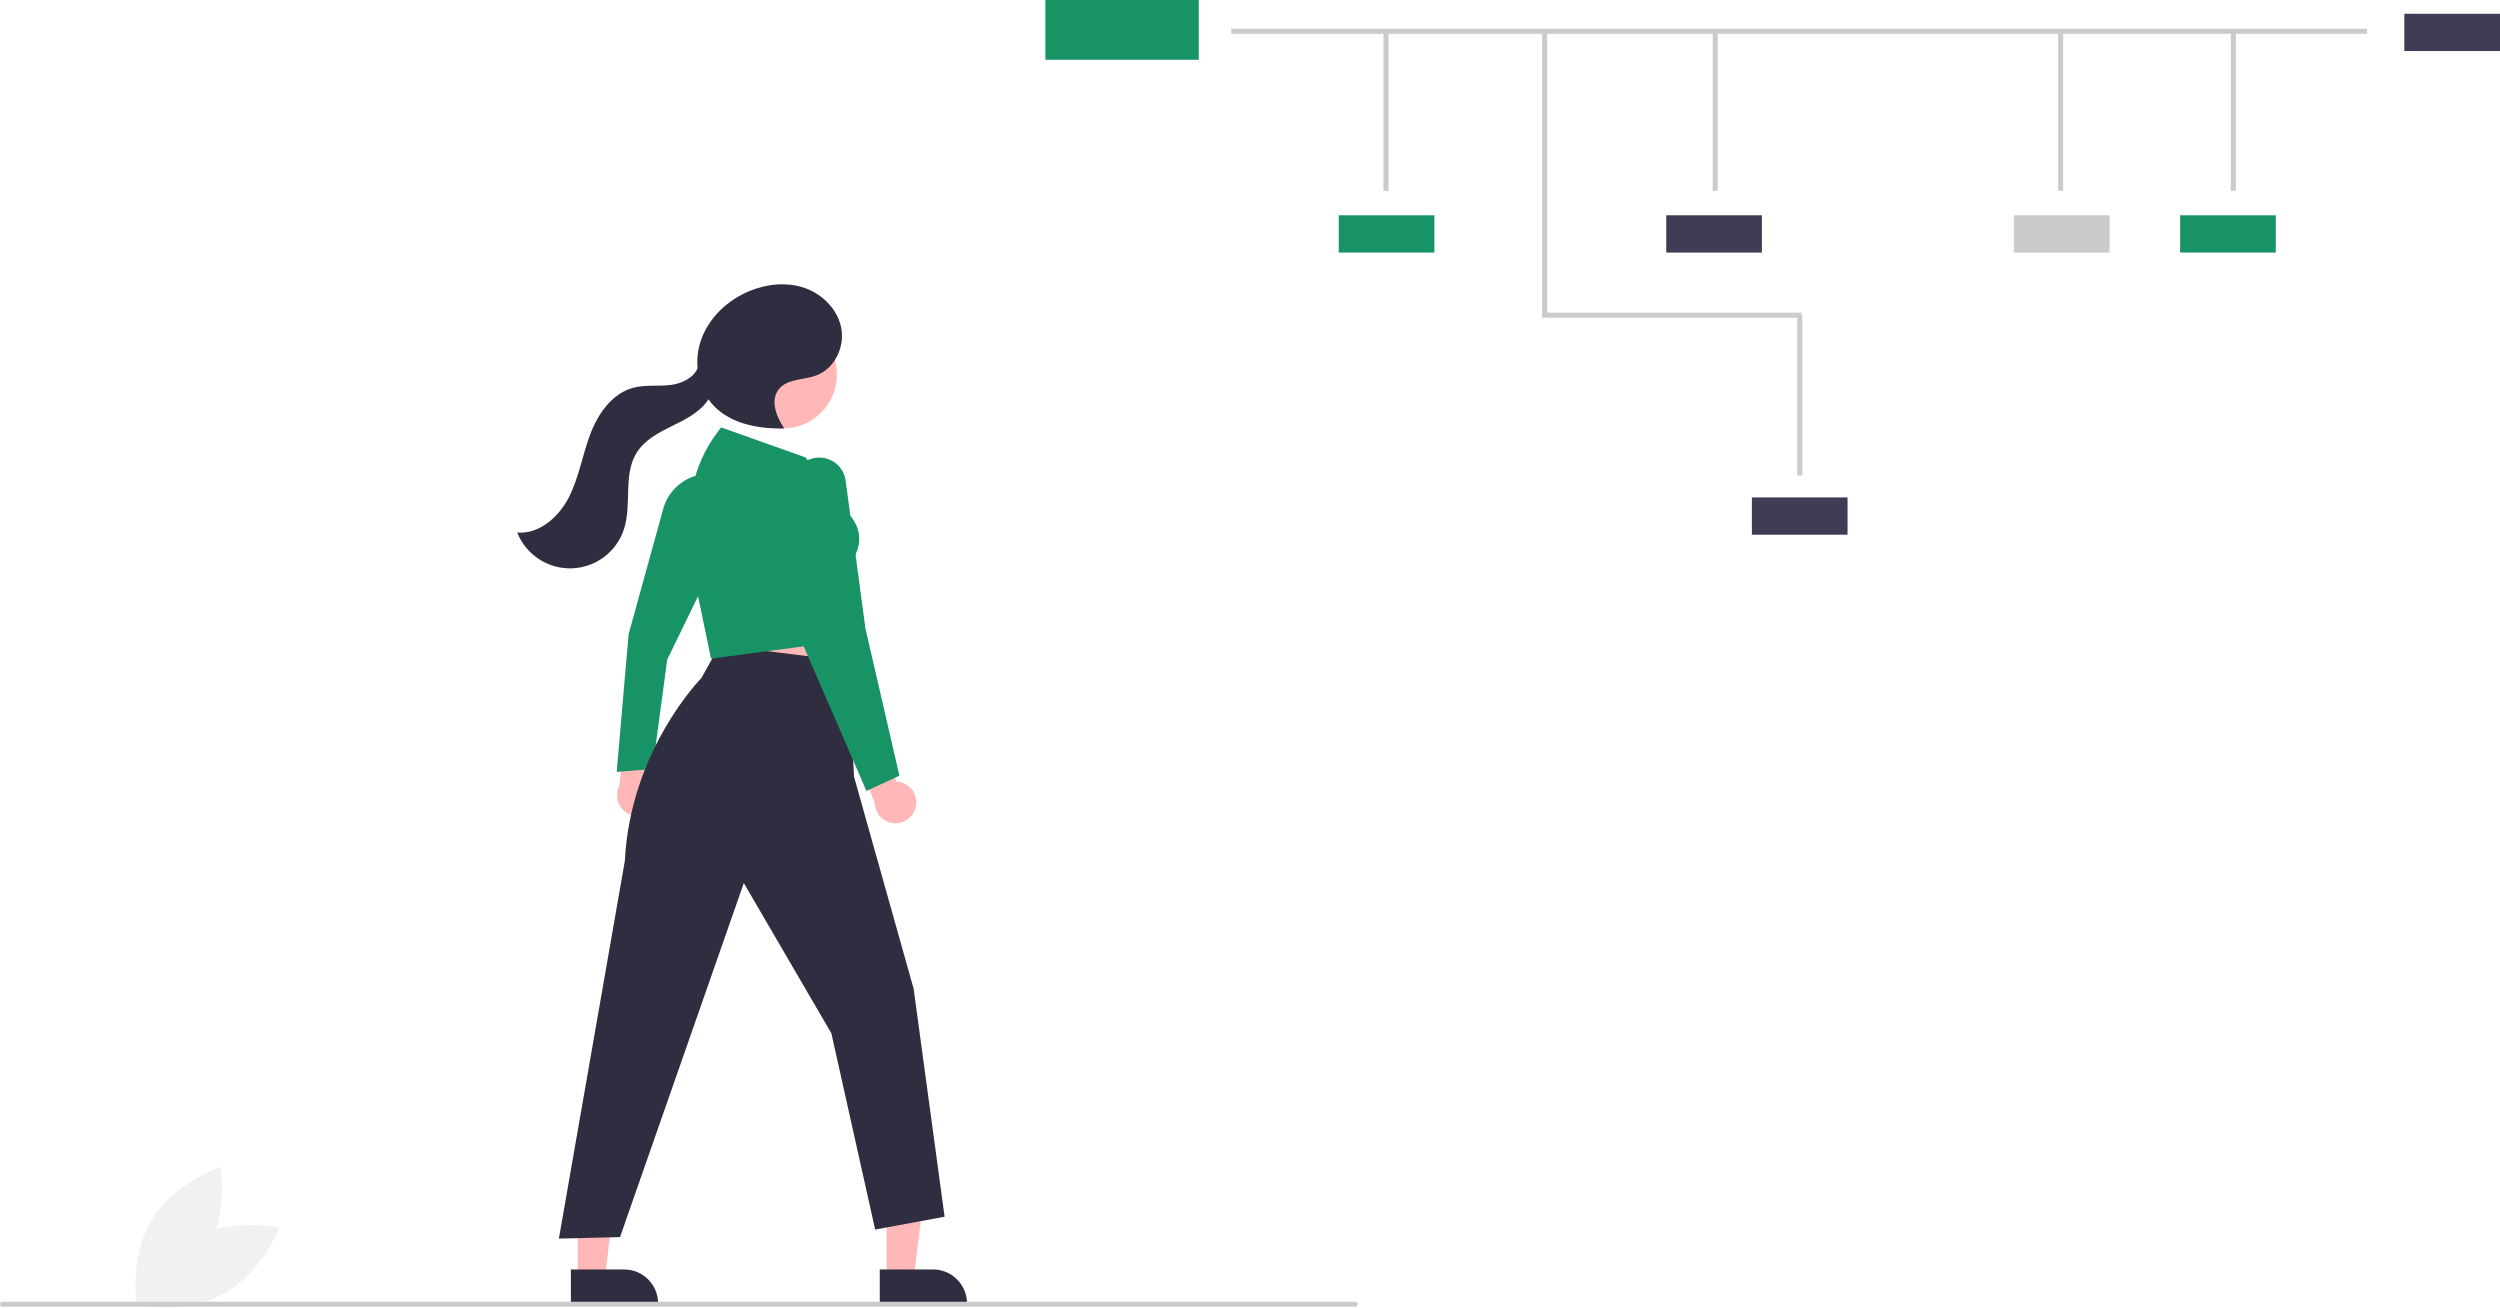
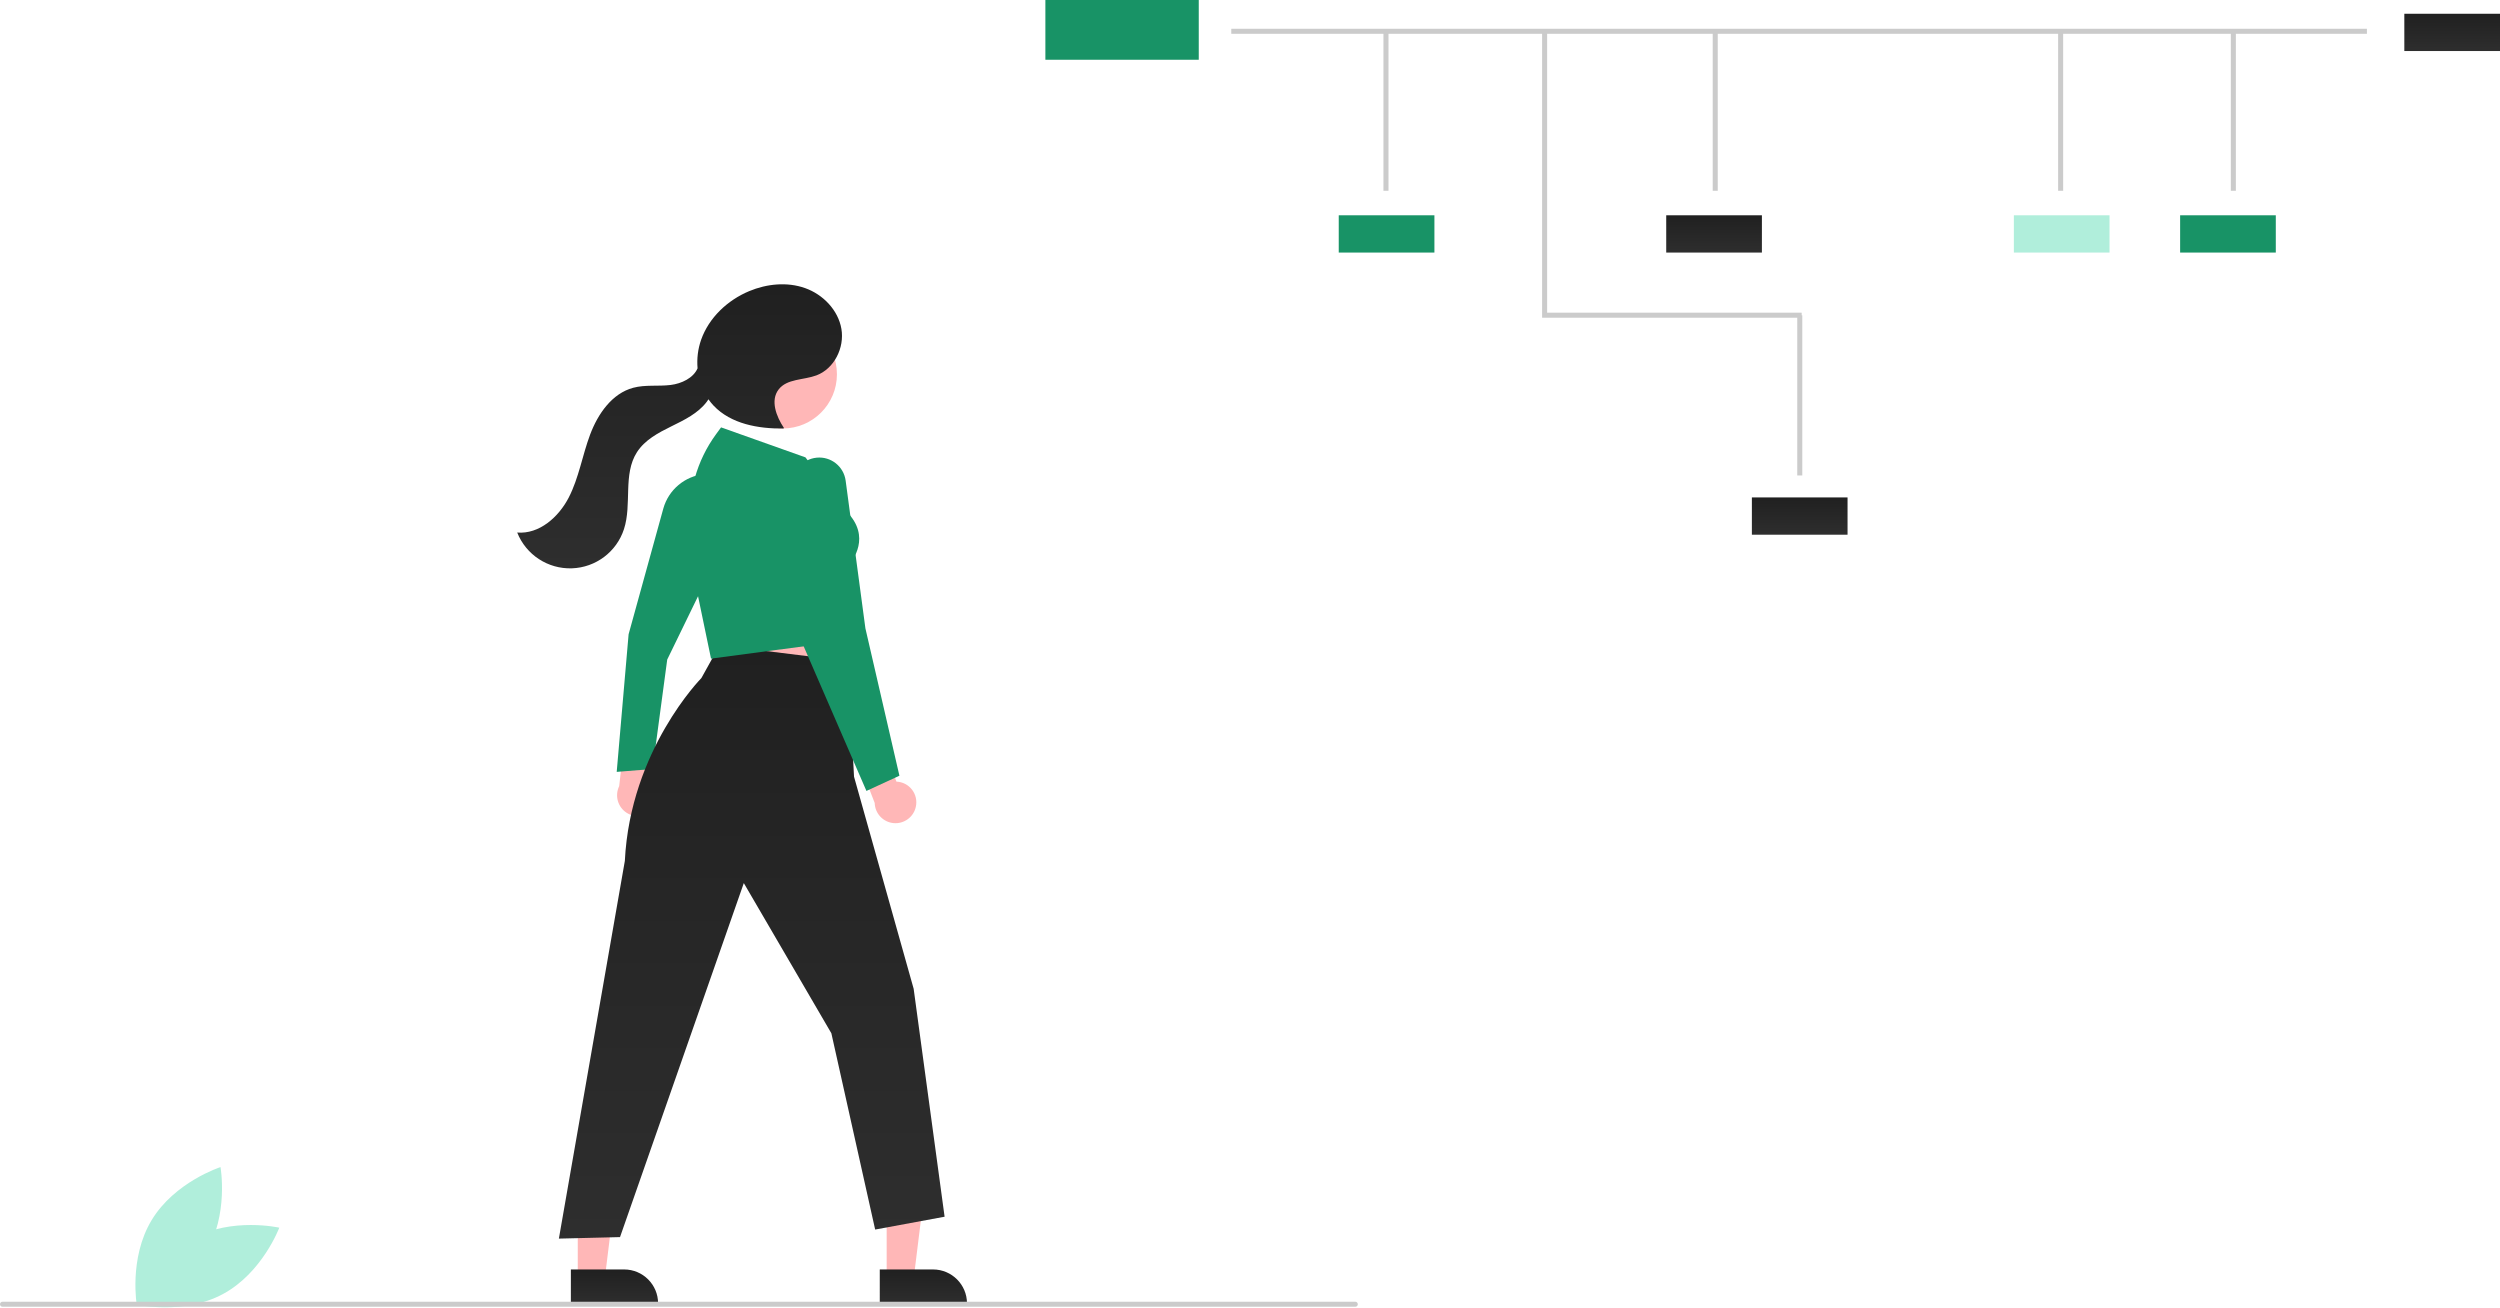
- <svg xmlns="http://www.w3.org/2000/svg" data-name="Layer 1" width="992.41" height="518.953" viewBox="0 0 992.41 518.953">
-   <path d="M180.361,682.077c-15.645,8.436-22.362,26.341-22.362,26.341s18.65,4.227,34.296-4.209,22.362-26.341,22.362-26.341S196.007,673.64,180.361,682.077Z" transform="translate(-103.7948 -190.5233)" fill="#f1f1f1" />
-   <path d="M185.509,687.875c-9.163,15.231-27.365,21.097-27.365,21.097s-3.344-18.828,5.819-34.059,27.365-21.097,27.365-21.097S194.672,672.644,185.509,687.875Z" transform="translate(-103.7948 -190.5233)" fill="#f1f1f1" />
-   <rect x="488.774" y="11.422" width="450.806" height="2" fill="#cbcbcb" />
-   <rect x="549.181" y="12.176" width="2" height="63.563" fill="#cbcbcb" />
-   <polygon points="715.205 126.123 612.156 126.123 612.156 12.113 614.156 12.113 614.156 124.123 715.205 124.123 715.205 126.123" fill="#cbcbcb" />
-   <rect x="679.885" y="12.176" width="2" height="63.563" fill="#cbcbcb" />
-   <rect x="713.443" y="125.176" width="2" height="63.563" fill="#cbcbcb" />
-   <rect x="817.001" y="12.176" width="2" height="63.563" fill="#cbcbcb" />
-   <rect x="885.559" y="12.176" width="2" height="63.563" fill="#cbcbcb" />
-   <rect x="531.432" y="85.462" width="37.978" height="14.797" fill="#189366" />
-   <rect x="661.432" y="85.462" width="37.978" height="14.797" fill="#3f3d56" />
-   <rect x="799.432" y="85.462" width="37.978" height="14.797" fill="#cbcbcb" />
-   <rect x="865.432" y="85.462" width="37.978" height="14.797" fill="#189366" />
-   <rect x="954.432" y="5.462" width="37.978" height="14.797" fill="#3f3d56" />
-   <rect x="695.432" y="197.462" width="37.978" height="14.797" fill="#3f3d56" />
-   <rect x="414.98" width="60.882" height="23.72" fill="#189366" />
-   <polygon points="282.481 241.153 286.458 277.03 337.259 277.905 331.128 234.987 282.481 241.153" fill="#ffb7b7" />
-   <path d="M363.388,511.473a8.213,8.213,0,0,0-2.229-12.395l2.358-18.62-10.966-4.193L349.591,502.606a8.258,8.258,0,0,0,13.797,8.866Z" transform="translate(-103.7948 -190.5233)" fill="#ffb7b7" />
-   <polygon points="351.976 507.436 362.715 507.436 367.823 466.017 351.974 466.018 351.976 507.436" fill="#ffb7b7" />
-   <path d="M453.032,694.454l21.147-.001h.001A13.477,13.477,0,0,1,487.657,707.93v.438l-34.624.001Z" transform="translate(-103.7948 -190.5233)" fill="#2f2e41" />
-   <polygon points="229.353 507.436 240.091 507.436 245.199 466.017 229.351 466.018 229.353 507.436" fill="#ffb7b7" />
-   <path d="M330.408,694.454l21.147-.001h.001a13.477,13.477,0,0,1,13.477,13.477v.438l-34.624.001Z" transform="translate(-103.7948 -190.5233)" fill="#2f2e41" />
-   <path d="M348.605,496.935l4.723-54.636,13.778-49.901A18.848,18.848,0,0,1,383.378,378.733l.449-.043,2.448,37.454-17.62,36.206-5.824,43.437Z" transform="translate(-103.7948 -190.5233)" fill="#189366" />
-   <path d="M389.448,446.677l-7.233,13.019s-28.209,28.517-30.379,72.571L325.648,682.207l24.271-.599,49.141-140.531,34.758,59.628,17.379,77.906,27.567-5.094-12.285-90.491-23.671-84.199-2.397-45.845Z" transform="translate(-103.7948 -190.5233)" fill="#2f2e41" />
-   <circle cx="310.719" cy="148.577" r="21.513" fill="#ffb7b7" />
-   <path d="M329.599,387.962c3.997-7.807,5.361-16.672,8.437-24.885,3.076-8.213,8.665-16.362,17.138-18.626,4.806-1.284,9.914-.5,14.851-1.111,4.341-.537,9.015-2.754,10.677-6.609a27.227,27.227,0,0,1,1.401-11.296c3.097-8.799,10.482-15.745,19.092-19.336,6.993-2.917,15.047-3.741,22.189-1.208s13.137,8.724,14.42,16.192c1.284,7.468-2.833,15.807-9.931,18.46-5.096,1.905-11.659,1.27-14.987,5.575-3.371,4.36-.955,10.715,2.107,15.298l-.209.213c-10.0.117-20.81-1.815-27.698-9.066a21.945,21.945,0,0,1-2.058-2.532c-.211.338-.432.669-.67.984-3.468,4.606-8.898,7.218-14.071,9.764-5.174,2.546-10.539,5.402-13.646,10.259-5.615,8.777-1.929,20.598-5.14,30.51a22.538,22.538,0,0,1-42.388,1.375C317.853,402.651,325.602,395.769,329.599,387.962Z" transform="translate(-103.7948 -190.5233)" fill="#2f2e41" />
-   <path d="M467.354,510.759a8.213,8.213,0,0,0-7.709-9.959l-6.522-17.599-11.661,1.355,9.559,24.724a8.258,8.258,0,0,0,16.333,1.479Z" transform="translate(-103.7948 -190.5233)" fill="#ffb7b7" />
-   <path d="M386.044,451.972l-6.225-29.949-1.956-22.813a53.714,53.714,0,0,1,10.18-36.318l1.99-2.718,33.504,11.908,16.334,21.532c9.968,10.022,2.164,19.617,1.076,20.853l-.334,30.262-.376.05Z" transform="translate(-103.7948 -190.5233)" fill="#189366" />
-   <path d="M447.737,504.49l-24.916-57.412-3.62-52.6-.73-11.055a10.566,10.566,0,0,1,21.016-2.097l7.843,58.636,13.5,58.496Z" transform="translate(-103.7948 -190.5233)" fill="#189366" />
-   <path d="M641.795,709.257h-537a1,1,0,0,1,0-2h537a1,1,0,0,1,0,2Z" transform="translate(-103.7948 -190.5233)" fill="#cbcbcb" />
+ <svg xmlns="http://www.w3.org/2000/svg" id="career" width="992.41" height="518.954" viewBox="0 0 992.41 518.954">
+   <defs>
+     <linearGradient id="linear-gradient" x1="0.5" x2="0.5" y2="1" gradientUnits="objectBoundingBox">
+       <stop offset="0" stop-color="#202020" />
+       <stop offset="1" stop-color="#2e2e2e" />
+     </linearGradient>
+   </defs>
+   <path id="Path_36480" data-name="Path 36480" d="M180.361,682.077C164.715,690.513,158,708.418,158,708.418s18.65,4.227,34.3-4.209,22.362-26.341,22.362-26.341S196.007,673.64,180.361,682.077Z" transform="translate(-103.795 -190.523)" fill="#b0eedb" />
+   <path id="Path_36481" data-name="Path 36481" d="M185.509,687.875c-9.163,15.231-27.365,21.1-27.365,21.1s-3.344-18.828,5.819-34.059,27.365-21.1,27.365-21.1S194.672,672.644,185.509,687.875Z" transform="translate(-103.795 -190.523)" fill="#b0eedb" />
+   <rect id="Rectangle_13660" data-name="Rectangle 13660" width="450.806" height="2" transform="translate(488.774 11.422)" fill="#cbcbcb" />
+   <rect id="Rectangle_13661" data-name="Rectangle 13661" width="2" height="63.563" transform="translate(549.181 12.175)" fill="#cbcbcb" />
+   <path id="Path_36482" data-name="Path 36482" d="M715.205,126.123H612.156V12.113h2v112.01H715.205Z" fill="#cbcbcb" />
+   <rect id="Rectangle_13662" data-name="Rectangle 13662" width="2" height="63.563" transform="translate(679.885 12.175)" fill="#cbcbcb" />
+   <rect id="Rectangle_13663" data-name="Rectangle 13663" width="2" height="63.563" transform="translate(713.443 125.176)" fill="#cbcbcb" />
+   <rect id="Rectangle_13664" data-name="Rectangle 13664" width="2" height="63.563" transform="translate(817.001 12.175)" fill="#cbcbcb" />
+   <rect id="Rectangle_13665" data-name="Rectangle 13665" width="2" height="63.563" transform="translate(885.559 12.175)" fill="#cbcbcb" />
+   <rect id="Rectangle_13666" data-name="Rectangle 13666" width="37.978" height="14.797" transform="translate(531.432 85.462)" fill="#189366" />
+   <rect id="Rectangle_13667" data-name="Rectangle 13667" width="37.978" height="14.797" transform="translate(661.432 85.462)" fill="url(#linear-gradient)" />
+   <rect id="Rectangle_13668" data-name="Rectangle 13668" width="37.978" height="14.797" transform="translate(799.432 85.462)" fill="#b0eedb" />
+   <rect id="Rectangle_13669" data-name="Rectangle 13669" width="37.978" height="14.797" transform="translate(865.432 85.462)" fill="#189366" />
+   <rect id="Rectangle_13670" data-name="Rectangle 13670" width="37.978" height="14.797" transform="translate(954.432 5.462)" fill="url(#linear-gradient)" />
+   <rect id="Rectangle_13671" data-name="Rectangle 13671" width="37.978" height="14.797" transform="translate(695.432 197.462)" fill="url(#linear-gradient)" />
+   <rect id="Rectangle_13672" data-name="Rectangle 13672" width="60.882" height="23.72" transform="translate(414.98)" fill="#189366" />
+   <path id="Path_36483" data-name="Path 36483" d="M282.481,241.153l3.977,35.877,50.8.875-6.131-42.918Z" fill="#ffb7b7" />
+   <path id="Path_36484" data-name="Path 36484" d="M363.388,511.473a8.213,8.213,0,0,0-2.229-12.4l2.358-18.62-10.966-4.193-2.961,26.342a8.258,8.258,0,0,0,13.8,8.866Z" transform="translate(-103.795 -190.523)" fill="#ffb7b7" />
+   <path id="Path_36485" data-name="Path 36485" d="M351.976,507.436h10.739l5.108-41.419H351.974Z" fill="#ffb7b7" />
+   <path id="Path_36486" data-name="Path 36486" d="M453.032,694.454H474.18a13.477,13.477,0,0,1,13.477,13.476v.439H453.033Z" transform="translate(-103.795 -190.523)" fill="url(#linear-gradient)" />
+   <path id="Path_36487" data-name="Path 36487" d="M229.353,507.436h10.738l5.108-41.419H229.351Z" fill="#ffb7b7" />
+   <path id="Path_36488" data-name="Path 36488" d="M330.408,694.454h21.148a13.477,13.477,0,0,1,13.477,13.476v.439H330.409Z" transform="translate(-103.795 -190.523)" fill="url(#linear-gradient)" />
+   <path id="Path_36489" data-name="Path 36489" d="M348.605,496.935l4.723-54.636,13.779-49.9a18.848,18.848,0,0,1,16.272-13.665l.45-.043,2.448,37.454-17.62,36.206-5.824,43.437Z" transform="translate(-103.795 -190.523)" fill="#189366" />
+   <path id="Path_36490" data-name="Path 36490" d="M389.448,446.677,382.215,459.7s-28.209,28.517-30.379,72.571L325.648,682.207l24.271-.6L399.06,541.077,433.818,600.7,451.2,678.611l27.567-5.094-12.285-90.491-23.672-84.2-2.4-45.845Z" transform="translate(-103.795 -190.523)" fill="url(#linear-gradient)" />
+   <circle id="Ellipse_647" data-name="Ellipse 647" cx="21.513" cy="21.513" r="21.513" transform="translate(289.206 127.064)" fill="#ffb7b7" />
+   <path id="Path_36491" data-name="Path 36491" d="M329.6,387.962c4-7.807,5.361-16.672,8.437-24.885s8.665-16.362,17.138-18.626c4.806-1.284,9.914-.5,14.851-1.111,4.341-.537,9.015-2.754,10.677-6.609a27.228,27.228,0,0,1,1.4-11.3c3.1-8.8,10.482-15.745,19.091-19.336,6.993-2.917,15.047-3.741,22.189-1.208s13.137,8.724,14.42,16.192-2.833,15.807-9.931,18.46c-5.1,1.9-11.659,1.27-14.987,5.575-3.371,4.36-.955,10.715,2.107,15.3l-.209.213c-10,.117-20.81-1.815-27.7-9.066a21.941,21.941,0,0,1-2.058-2.532c-.211.338-.432.669-.67.984-3.468,4.606-8.9,7.219-14.072,9.764s-10.539,5.4-13.646,10.259c-5.615,8.777-1.929,20.6-5.14,30.51a22.538,22.538,0,0,1-42.388,1.375C317.853,402.651,325.6,395.769,329.6,387.962Z" transform="translate(-103.795 -190.523)" fill="url(#linear-gradient)" />
+   <path id="Path_36492" data-name="Path 36492" d="M467.354,510.759a8.213,8.213,0,0,0-7.709-9.959l-6.522-17.6-11.661,1.355,9.559,24.724a8.258,8.258,0,0,0,16.333,1.479Z" transform="translate(-103.795 -190.523)" fill="#ffb7b7" />
+   <path id="Path_36493" data-name="Path 36493" d="M386.044,451.972l-6.225-29.949-1.956-22.813a53.714,53.714,0,0,1,10.18-36.318l1.99-2.718,33.5,11.908,16.334,21.532c9.968,10.022,2.164,19.617,1.076,20.853l-.334,30.263-.376.05Z" transform="translate(-103.795 -190.523)" fill="#189366" />
+   <path id="Path_36494" data-name="Path 36494" d="M447.737,504.49l-24.916-57.412-3.62-52.6-.73-11.055a10.566,10.566,0,0,1,21.016-2.1l7.843,58.636,13.5,58.5Z" transform="translate(-103.795 -190.523)" fill="#189366" />
+   <path id="Path_36495" data-name="Path 36495" d="M641.795,709.257h-537a1,1,0,0,1,0-2h537a1,1,0,0,1,0,2Z" transform="translate(-103.795 -190.523)" fill="#cbcbcb" />
</svg>
